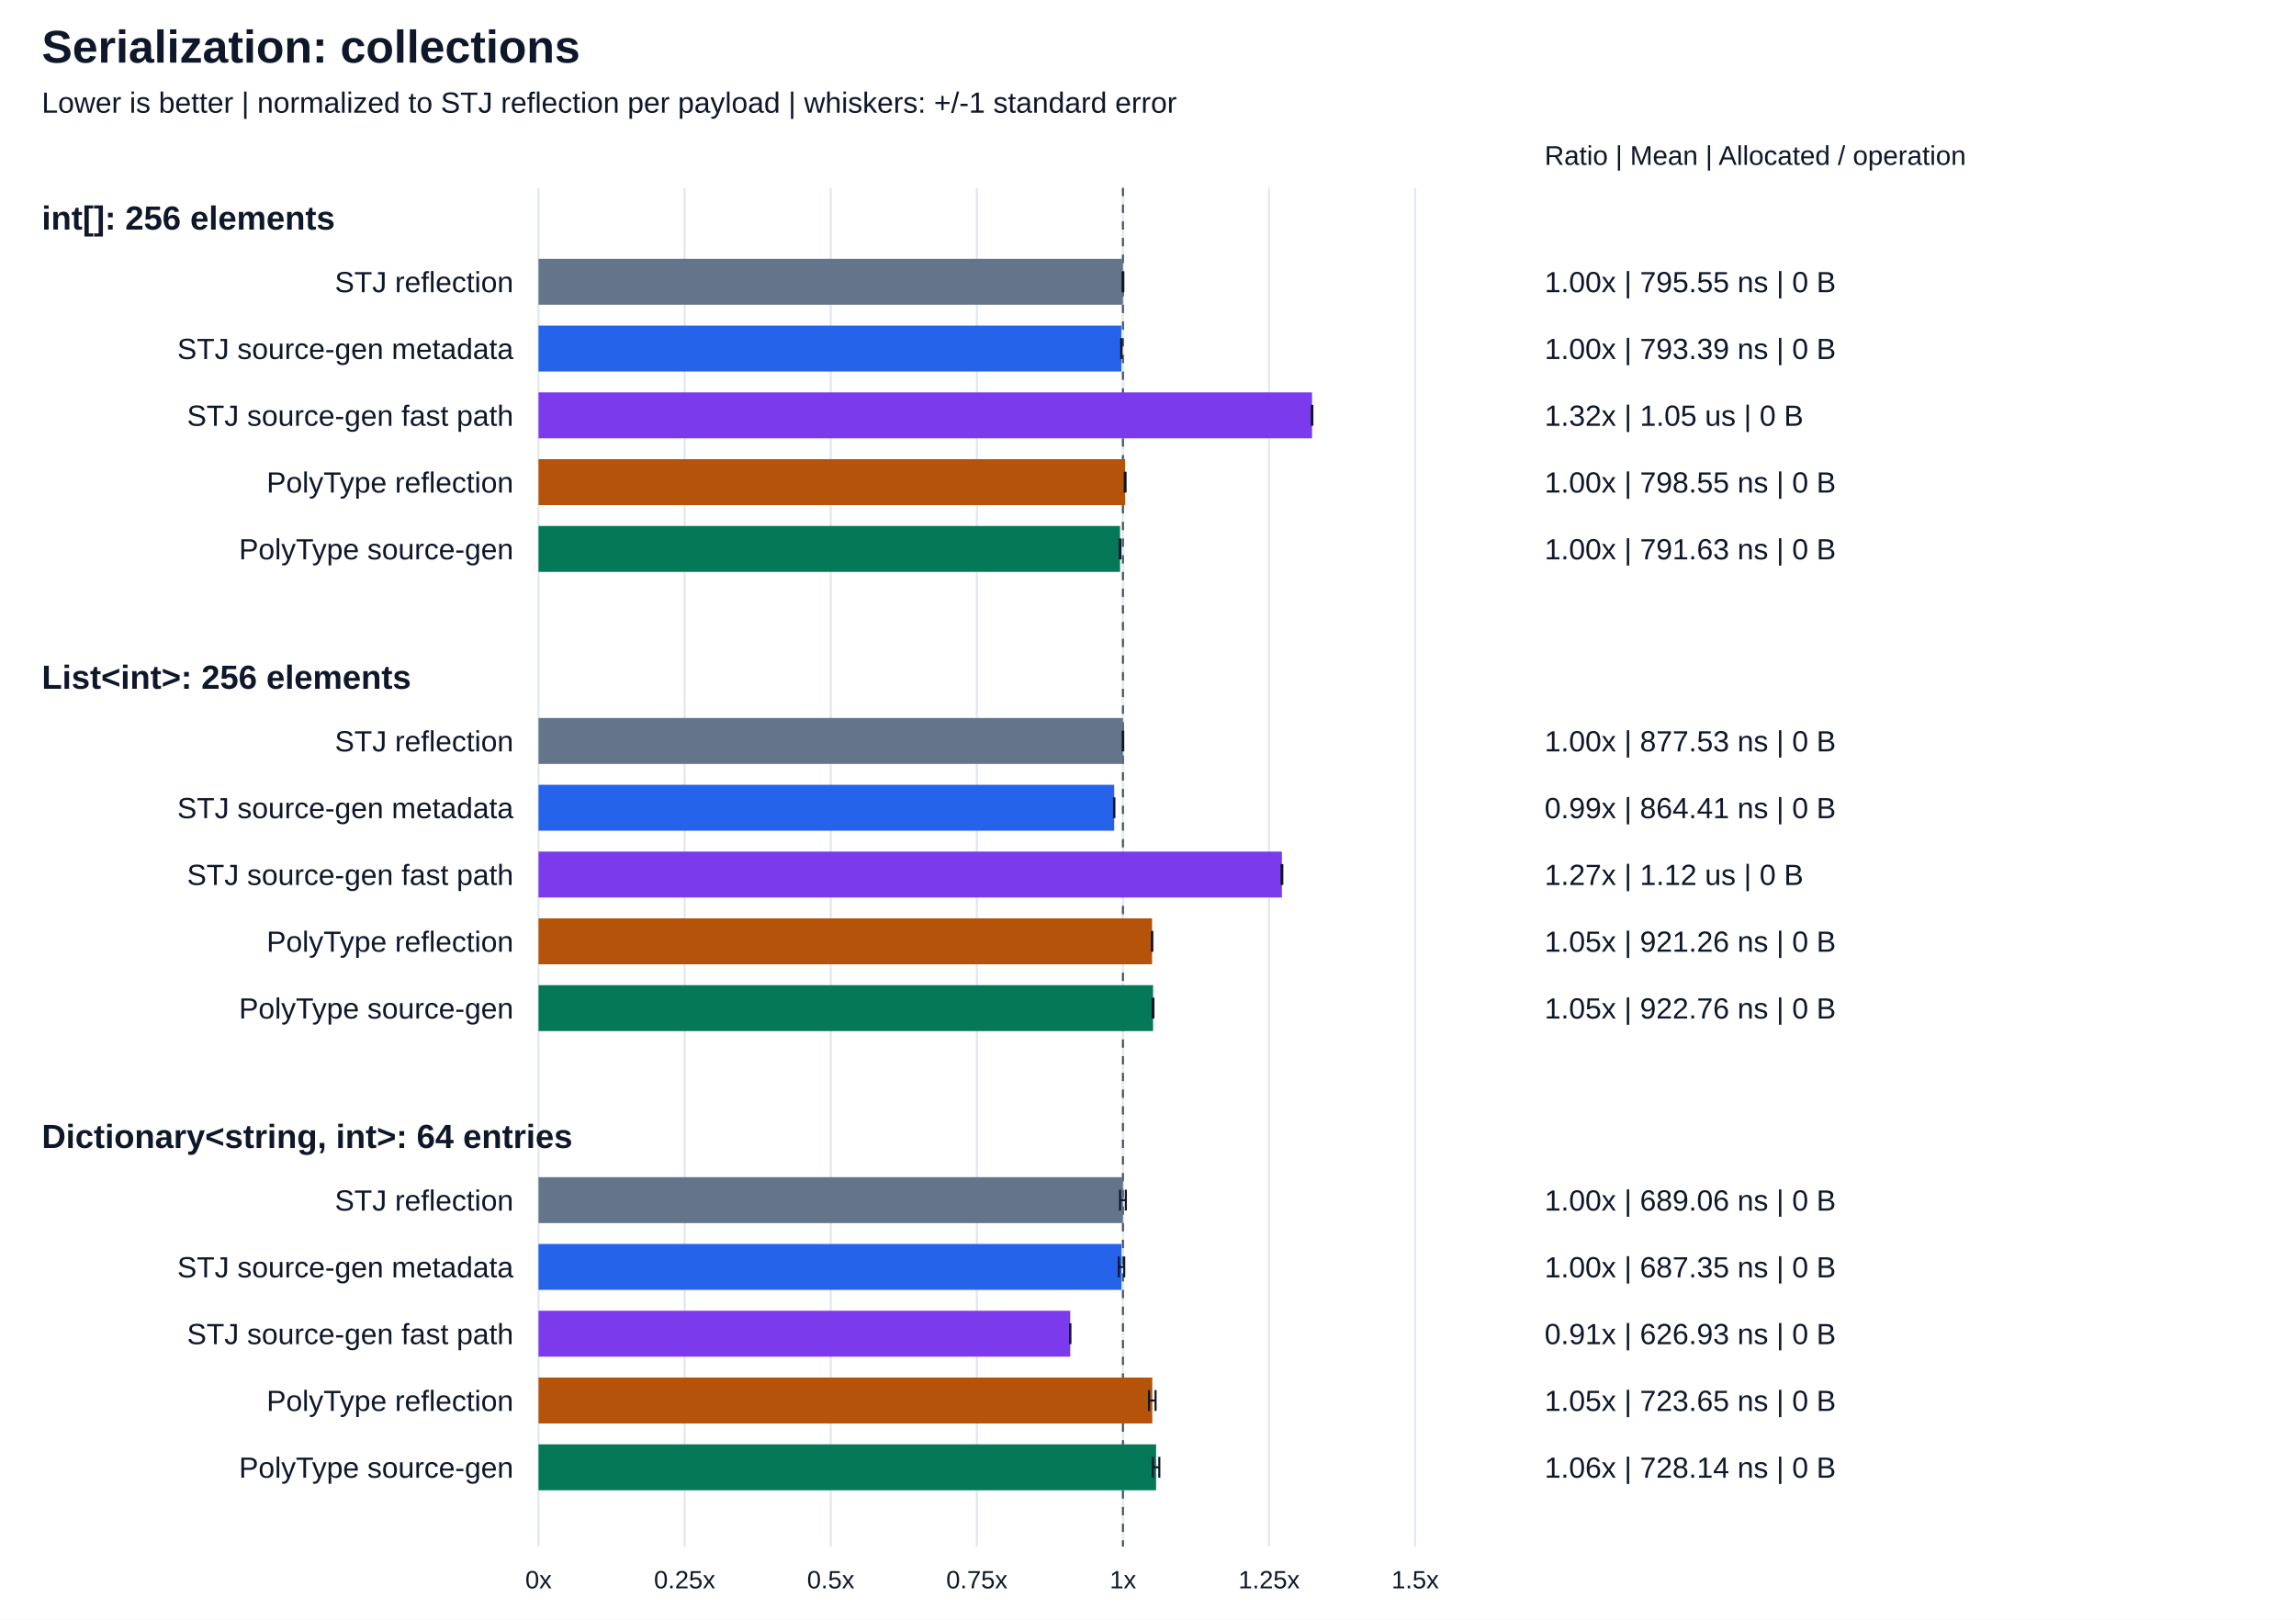
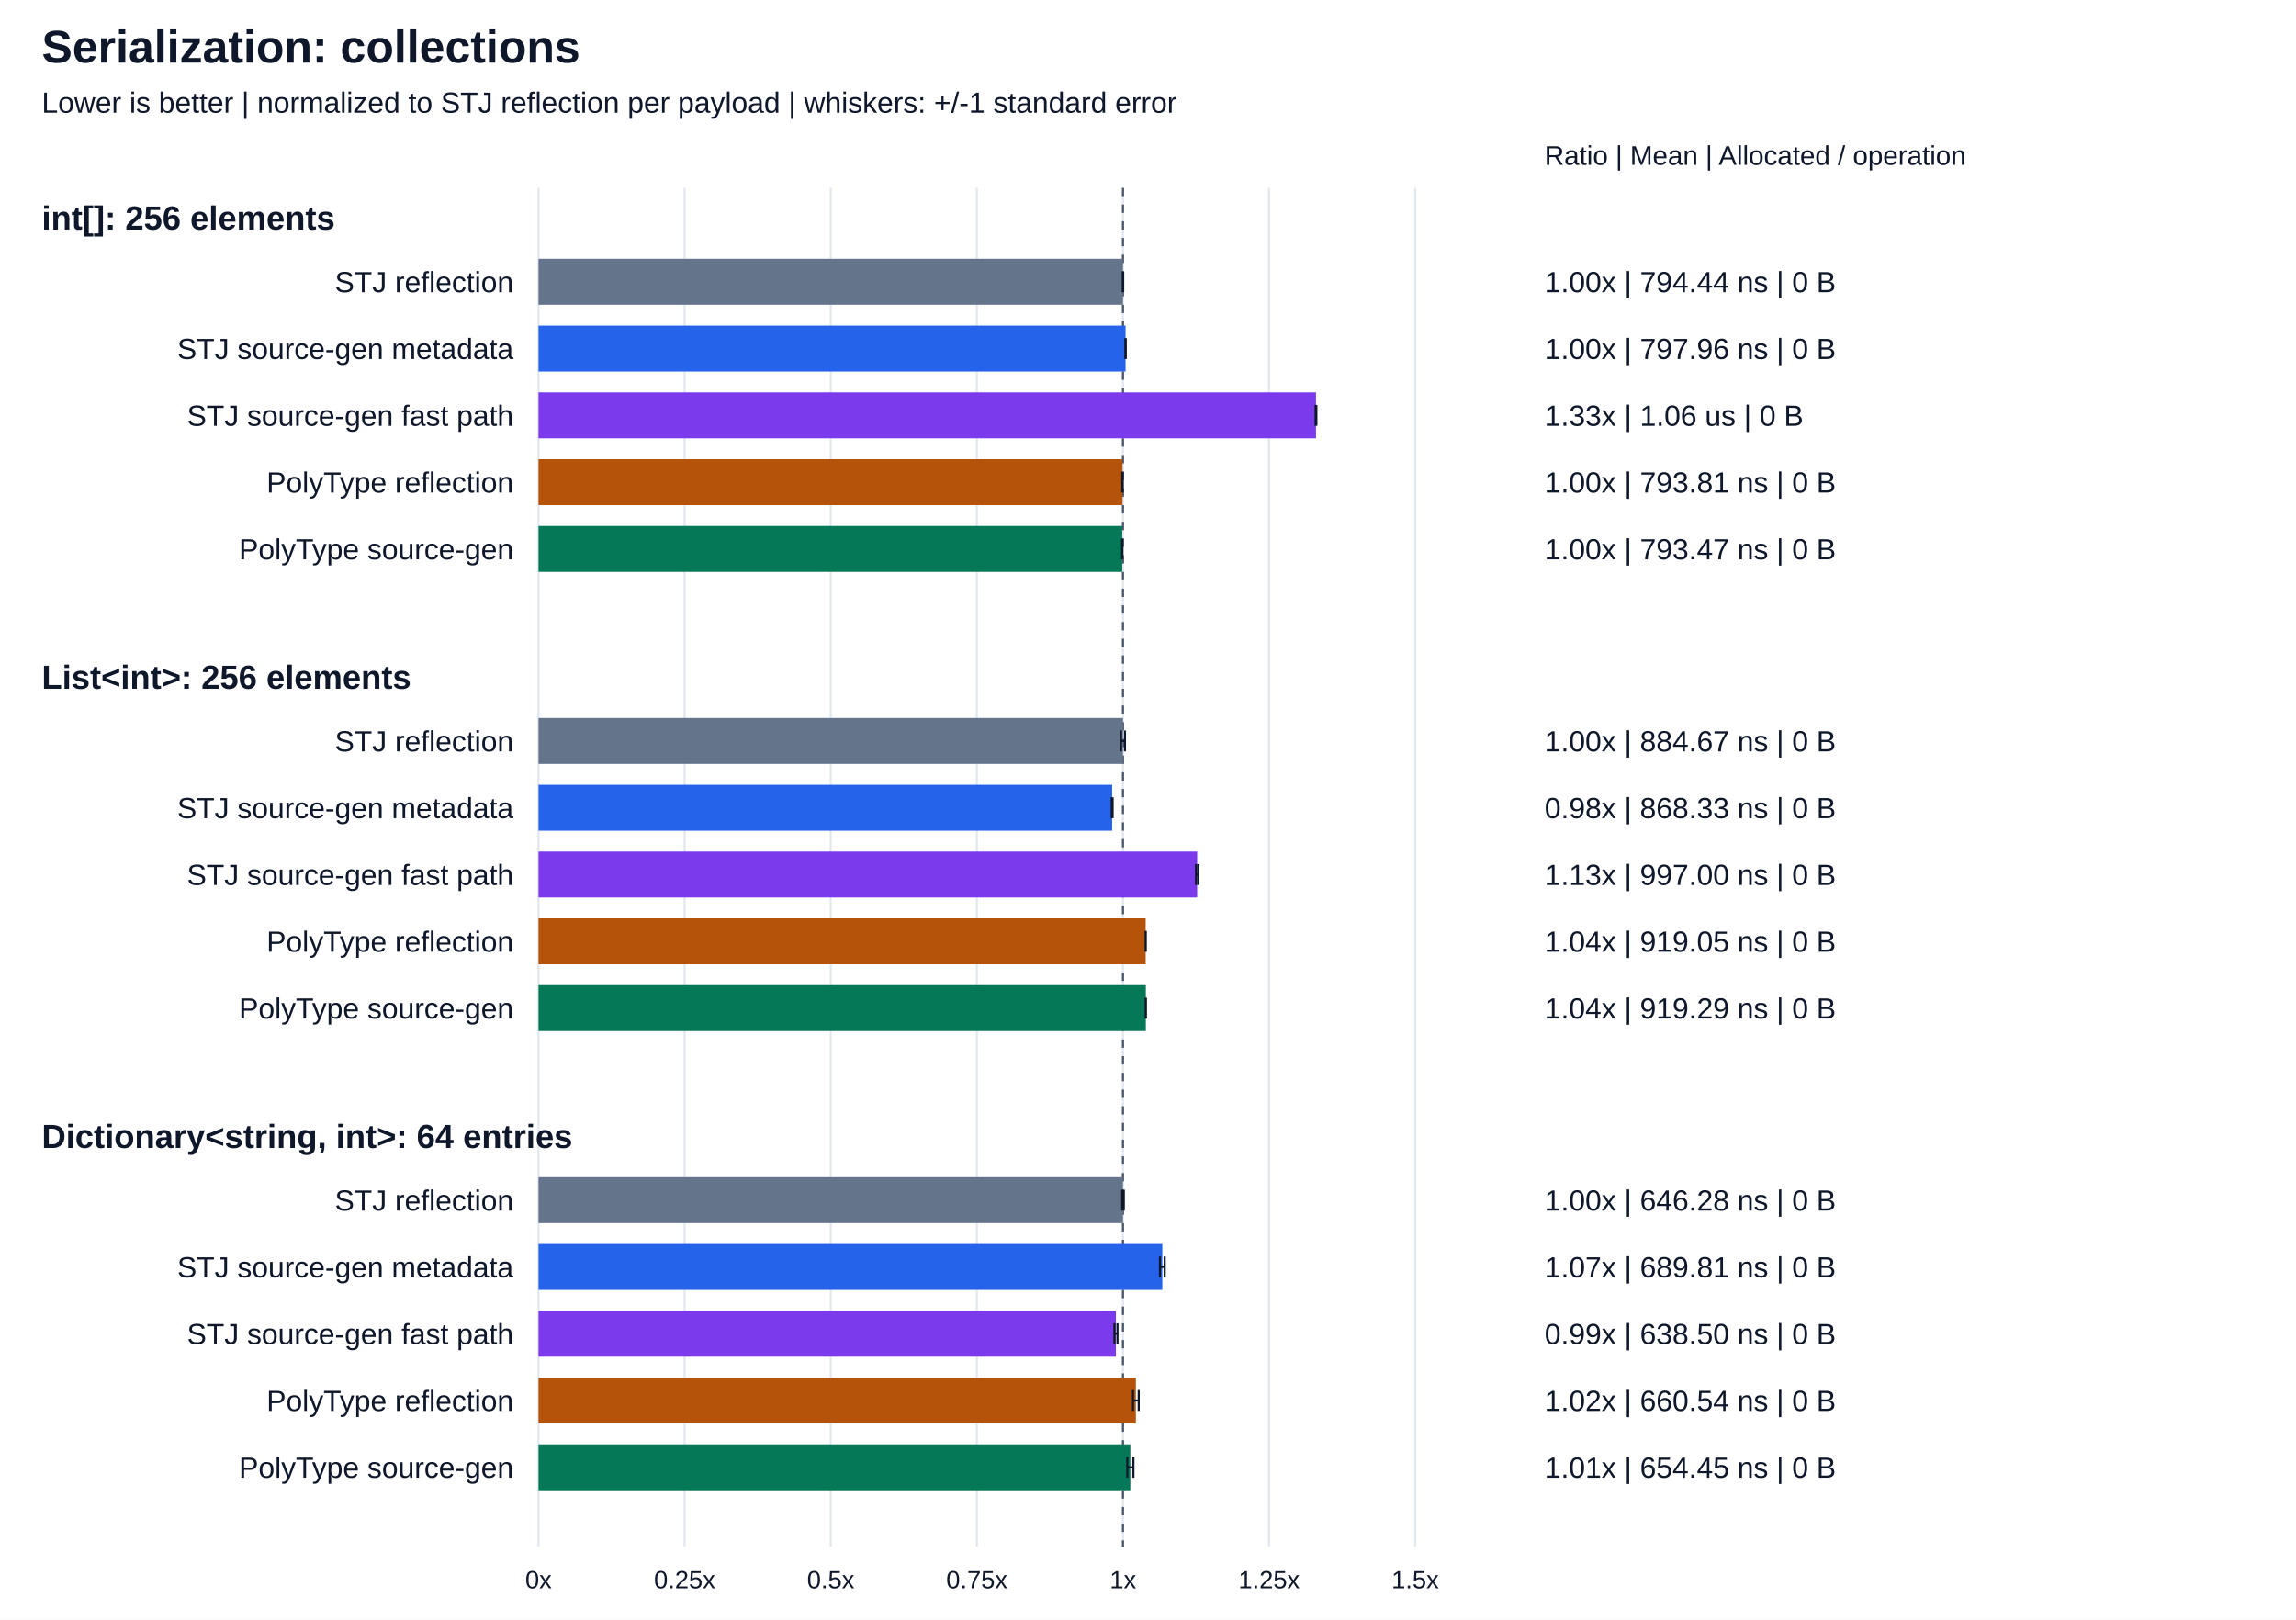
<svg xmlns="http://www.w3.org/2000/svg" width="1100" height="776" viewBox="0 0 1100 776" role="img" aria-labelledby="title desc">
  <rect width="100%" height="100%" fill="#ffffff" />
  <g font-family="Arial, sans-serif" font-size="14" fill="#0f172a">
    <text x="20" y="30" font-size="22" font-weight="bold">Serialization: collections</text>
    <text x="20" y="54">Lower is better | normalized to STJ reflection per payload | whiskers: +/-1 standard error</text>
    <text x="740" y="79" font-size="13">Ratio | Mean | Allocated / operation</text>
    <line x1="258.00" y1="90" x2="258.00" y2="741" stroke="#e2e8f0" />
    <text x="258.00" y="761" text-anchor="middle" font-size="12">0x</text>
    <line x1="328.00" y1="90" x2="328.00" y2="741" stroke="#e2e8f0" />
    <text x="328.00" y="761" text-anchor="middle" font-size="12">0.25x</text>
    <line x1="398.00" y1="90" x2="398.00" y2="741" stroke="#e2e8f0" />
    <text x="398.00" y="761" text-anchor="middle" font-size="12">0.5x</text>
    <line x1="468.00" y1="90" x2="468.00" y2="741" stroke="#e2e8f0" />
    <text x="468.00" y="761" text-anchor="middle" font-size="12">0.75x</text>
    <line x1="538.00" y1="90" x2="538.00" y2="741" stroke="#e2e8f0" />
    <text x="538.00" y="761" text-anchor="middle" font-size="12">1x</text>
    <line x1="608.00" y1="90" x2="608.00" y2="741" stroke="#e2e8f0" />
    <text x="608.00" y="761" text-anchor="middle" font-size="12">1.25x</text>
    <line x1="678.00" y1="90" x2="678.00" y2="741" stroke="#e2e8f0" />
    <text x="678.00" y="761" text-anchor="middle" font-size="12">1.5x</text>
    <line x1="538.00" y1="90" x2="538.00" y2="741" stroke="#475569" stroke-dasharray="4 4" />
    <text x="20" y="110" font-weight="bold" font-size="16">int[]: 256 elements</text>
    <text x="246" y="140" text-anchor="end">STJ reflection</text>
    <rect x="258" y="124" width="280.00" height="22" fill="#64748b" />
-     <path d="M 537.82 135 H 538.18 M 537.82 130 V 140 M 538.18 130 V 140" stroke="#0f172a" fill="none" />
-     <text x="740" y="140">1.00x | 795.55 ns | 0 B</text>
+     <path d="M 537.90 135 H 538.10 M 537.90 130 V 140 M 538.10 130 V 140" stroke="#0f172a" fill="none" />
+     <text x="740" y="140">1.00x | 794.44 ns | 0 B</text>
    <text x="246" y="172" text-anchor="end">STJ source-gen metadata</text>
-     <rect x="258" y="156" width="279.24" height="22" fill="#2563eb" />
-     <path d="M 537.17 167 H 537.31 M 537.17 162 V 172 M 537.31 162 V 172" stroke="#0f172a" fill="none" />
-     <text x="740" y="172">1.00x | 793.39 ns | 0 B</text>
+     <rect x="258" y="156" width="281.24" height="22" fill="#2563eb" />
+     <path d="M 539.15 167 H 539.34 M 539.15 162 V 172 M 539.34 162 V 172" stroke="#0f172a" fill="none" />
+     <text x="740" y="172">1.00x | 797.96 ns | 0 B</text>
    <text x="246" y="204" text-anchor="end">STJ source-gen fast path</text>
-     <rect x="258" y="188" width="370.60" height="22" fill="#7c3aed" />
-     <path d="M 628.47 199 H 628.73 M 628.47 194 V 204 M 628.73 194 V 204" stroke="#0f172a" fill="none" />
-     <text x="740" y="204">1.32x | 1.05 us | 0 B</text>
+     <rect x="258" y="188" width="372.48" height="22" fill="#7c3aed" />
+     <path d="M 630.30 199 H 630.66 M 630.30 194 V 204 M 630.66 194 V 204" stroke="#0f172a" fill="none" />
+     <text x="740" y="204">1.33x | 1.06 us | 0 B</text>
    <text x="246" y="236" text-anchor="end">PolyType reflection</text>
-     <rect x="258" y="220" width="281.06" height="22" fill="#b45309" />
-     <path d="M 538.86 231 H 539.25 M 538.86 226 V 236 M 539.25 226 V 236" stroke="#0f172a" fill="none" />
-     <text x="740" y="236">1.00x | 798.55 ns | 0 B</text>
+     <rect x="258" y="220" width="279.78" height="22" fill="#b45309" />
+     <path d="M 537.67 231 H 537.89 M 537.67 226 V 236 M 537.89 226 V 236" stroke="#0f172a" fill="none" />
+     <text x="740" y="236">1.00x | 793.81 ns | 0 B</text>
    <text x="246" y="268" text-anchor="end">PolyType source-gen</text>
-     <rect x="258" y="252" width="278.62" height="22" fill="#047857" />
-     <path d="M 536.46 263 H 536.79 M 536.46 258 V 268 M 536.79 258 V 268" stroke="#0f172a" fill="none" />
-     <text x="740" y="268">1.00x | 791.63 ns | 0 B</text>
+     <rect x="258" y="252" width="279.66" height="22" fill="#047857" />
+     <path d="M 537.59 263 H 537.73 M 537.59 258 V 268 M 537.73 258 V 268" stroke="#0f172a" fill="none" />
+     <text x="740" y="268">1.00x | 793.47 ns | 0 B</text>
    <text x="20" y="330" font-weight="bold" font-size="16">List&lt;int&gt;: 256 elements</text>
    <text x="246" y="360" text-anchor="end">STJ reflection</text>
    <rect x="258" y="344" width="280.00" height="22" fill="#64748b" />
-     <path d="M 537.88 355 H 538.12 M 537.88 350 V 360 M 538.12 350 V 360" stroke="#0f172a" fill="none" />
-     <text x="740" y="360">1.00x | 877.53 ns | 0 B</text>
+     <path d="M 537.05 355 H 538.95 M 537.05 350 V 360 M 538.95 350 V 360" stroke="#0f172a" fill="none" />
+     <text x="740" y="360">1.00x | 884.67 ns | 0 B</text>
    <text x="246" y="392" text-anchor="end">STJ source-gen metadata</text>
-     <rect x="258" y="376" width="275.81" height="22" fill="#2563eb" />
-     <path d="M 533.73 387 H 533.89 M 533.73 382 V 392 M 533.89 382 V 392" stroke="#0f172a" fill="none" />
-     <text x="740" y="392">0.99x | 864.41 ns | 0 B</text>
+     <rect x="258" y="376" width="274.83" height="22" fill="#2563eb" />
+     <path d="M 532.61 387 H 533.04 M 532.61 382 V 392 M 533.04 382 V 392" stroke="#0f172a" fill="none" />
+     <text x="740" y="392">0.98x | 868.33 ns | 0 B</text>
    <text x="246" y="424" text-anchor="end">STJ source-gen fast path</text>
-     <rect x="258" y="408" width="356.17" height="22" fill="#7c3aed" />
-     <path d="M 613.99 419 H 614.35 M 613.99 414 V 424 M 614.35 414 V 424" stroke="#0f172a" fill="none" />
-     <text x="740" y="424">1.27x | 1.12 us | 0 B</text>
+     <rect x="258" y="408" width="315.55" height="22" fill="#7c3aed" />
+     <path d="M 572.99 419 H 574.11 M 572.99 414 V 424 M 574.11 414 V 424" stroke="#0f172a" fill="none" />
+     <text x="740" y="424">1.13x | 997.00 ns | 0 B</text>
    <text x="246" y="456" text-anchor="end">PolyType reflection</text>
-     <rect x="258" y="440" width="293.95" height="22" fill="#b45309" />
-     <path d="M 551.84 451 H 552.06 M 551.84 446 V 456 M 552.06 446 V 456" stroke="#0f172a" fill="none" />
-     <text x="740" y="456">1.05x | 921.26 ns | 0 B</text>
+     <rect x="258" y="440" width="290.88" height="22" fill="#b45309" />
+     <path d="M 548.84 451 H 548.92 M 548.84 446 V 456 M 548.92 446 V 456" stroke="#0f172a" fill="none" />
+     <text x="740" y="456">1.04x | 919.05 ns | 0 B</text>
    <text x="246" y="488" text-anchor="end">PolyType source-gen</text>
-     <rect x="258" y="472" width="294.43" height="22" fill="#047857" />
-     <path d="M 552.27 483 H 552.60 M 552.27 478 V 488 M 552.60 478 V 488" stroke="#0f172a" fill="none" />
-     <text x="740" y="488">1.05x | 922.76 ns | 0 B</text>
+     <rect x="258" y="472" width="290.96" height="22" fill="#047857" />
+     <path d="M 548.92 483 H 548.99 M 548.92 478 V 488 M 548.99 478 V 488" stroke="#0f172a" fill="none" />
+     <text x="740" y="488">1.04x | 919.29 ns | 0 B</text>
    <text x="20" y="550" font-weight="bold" font-size="16">Dictionary&lt;string, int&gt;: 64 entries</text>
    <text x="246" y="580" text-anchor="end">STJ reflection</text>
    <rect x="258" y="564" width="280.00" height="22" fill="#64748b" />
-     <path d="M 536.61 575 H 539.39 M 536.61 570 V 580 M 539.39 570 V 580" stroke="#0f172a" fill="none" />
-     <text x="740" y="580">1.00x | 689.06 ns | 0 B</text>
+     <path d="M 537.61 575 H 538.39 M 537.61 570 V 580 M 538.39 570 V 580" stroke="#0f172a" fill="none" />
+     <text x="740" y="580">1.00x | 646.28 ns | 0 B</text>
    <text x="246" y="612" text-anchor="end">STJ source-gen metadata</text>
-     <rect x="258" y="596" width="279.31" height="22" fill="#2563eb" />
-     <path d="M 536.00 607 H 538.61 M 536.00 602 V 612 M 538.61 602 V 612" stroke="#0f172a" fill="none" />
-     <text x="740" y="612">1.00x | 687.35 ns | 0 B</text>
+     <rect x="258" y="596" width="298.86" height="22" fill="#2563eb" />
+     <path d="M 555.72 607 H 558.00 M 555.72 602 V 612 M 558.00 602 V 612" stroke="#0f172a" fill="none" />
+     <text x="740" y="612">1.07x | 689.81 ns | 0 B</text>
    <text x="246" y="644" text-anchor="end">STJ source-gen fast path</text>
-     <rect x="258" y="628" width="254.75" height="22" fill="#7c3aed" />
-     <path d="M 512.68 639 H 512.82 M 512.68 634 V 644 M 512.82 634 V 644" stroke="#0f172a" fill="none" />
-     <text x="740" y="644">0.91x | 626.93 ns | 0 B</text>
+     <rect x="258" y="628" width="276.63" height="22" fill="#7c3aed" />
+     <path d="M 533.90 639 H 535.36 M 533.90 634 V 644 M 535.36 634 V 644" stroke="#0f172a" fill="none" />
+     <text x="740" y="644">0.99x | 638.50 ns | 0 B</text>
    <text x="246" y="676" text-anchor="end">PolyType reflection</text>
-     <rect x="258" y="660" width="294.06" height="22" fill="#b45309" />
-     <path d="M 550.49 671 H 553.62 M 550.49 666 V 676 M 553.62 666 V 676" stroke="#0f172a" fill="none" />
-     <text x="740" y="676">1.05x | 723.65 ns | 0 B</text>
+     <rect x="258" y="660" width="286.18" height="22" fill="#b45309" />
+     <path d="M 542.81 671 H 545.54 M 542.81 666 V 676 M 545.54 666 V 676" stroke="#0f172a" fill="none" />
+     <text x="740" y="676">1.02x | 660.54 ns | 0 B</text>
    <text x="246" y="708" text-anchor="end">PolyType source-gen</text>
-     <rect x="258" y="692" width="295.88" height="22" fill="#047857" />
-     <path d="M 552.34 703 H 555.42 M 552.34 698 V 708 M 555.42 698 V 708" stroke="#0f172a" fill="none" />
-     <text x="740" y="708">1.06x | 728.14 ns | 0 B</text>
+     <rect x="258" y="692" width="283.54" height="22" fill="#047857" />
+     <path d="M 540.08 703 H 543.00 M 540.08 698 V 708 M 543.00 698 V 708" stroke="#0f172a" fill="none" />
+     <text x="740" y="708">1.01x | 654.45 ns | 0 B</text>
  </g>
</svg>
